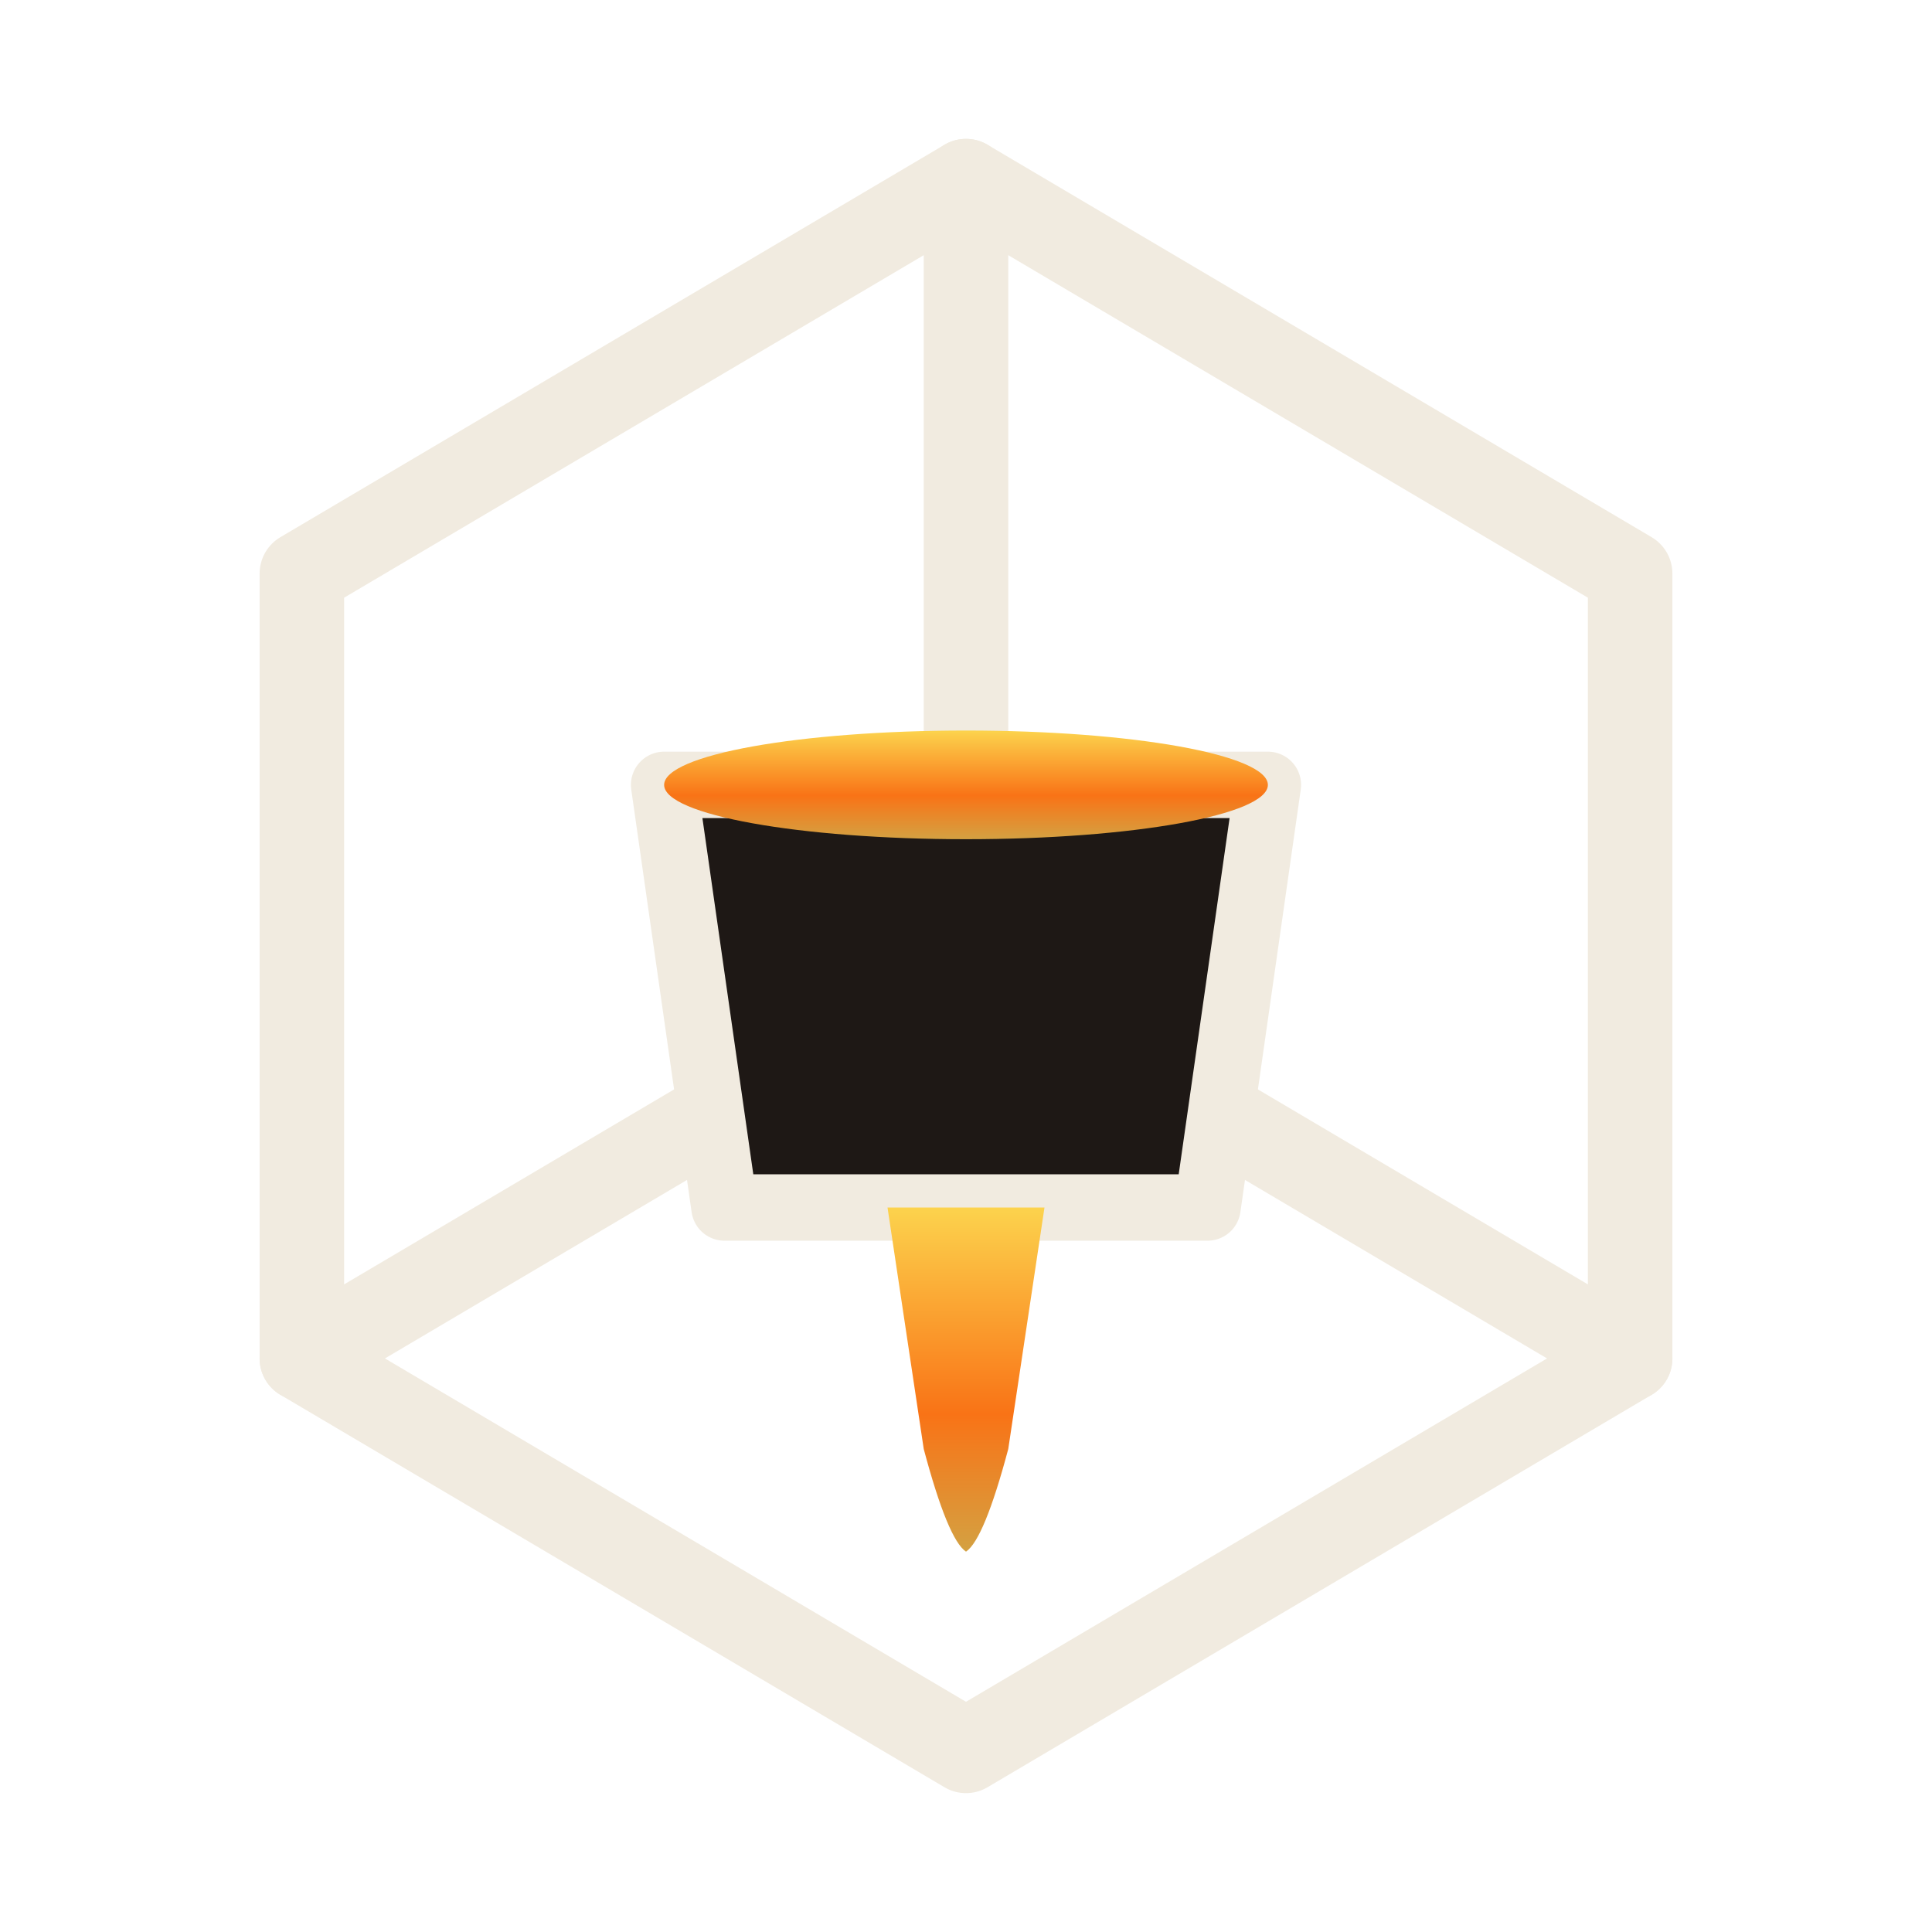
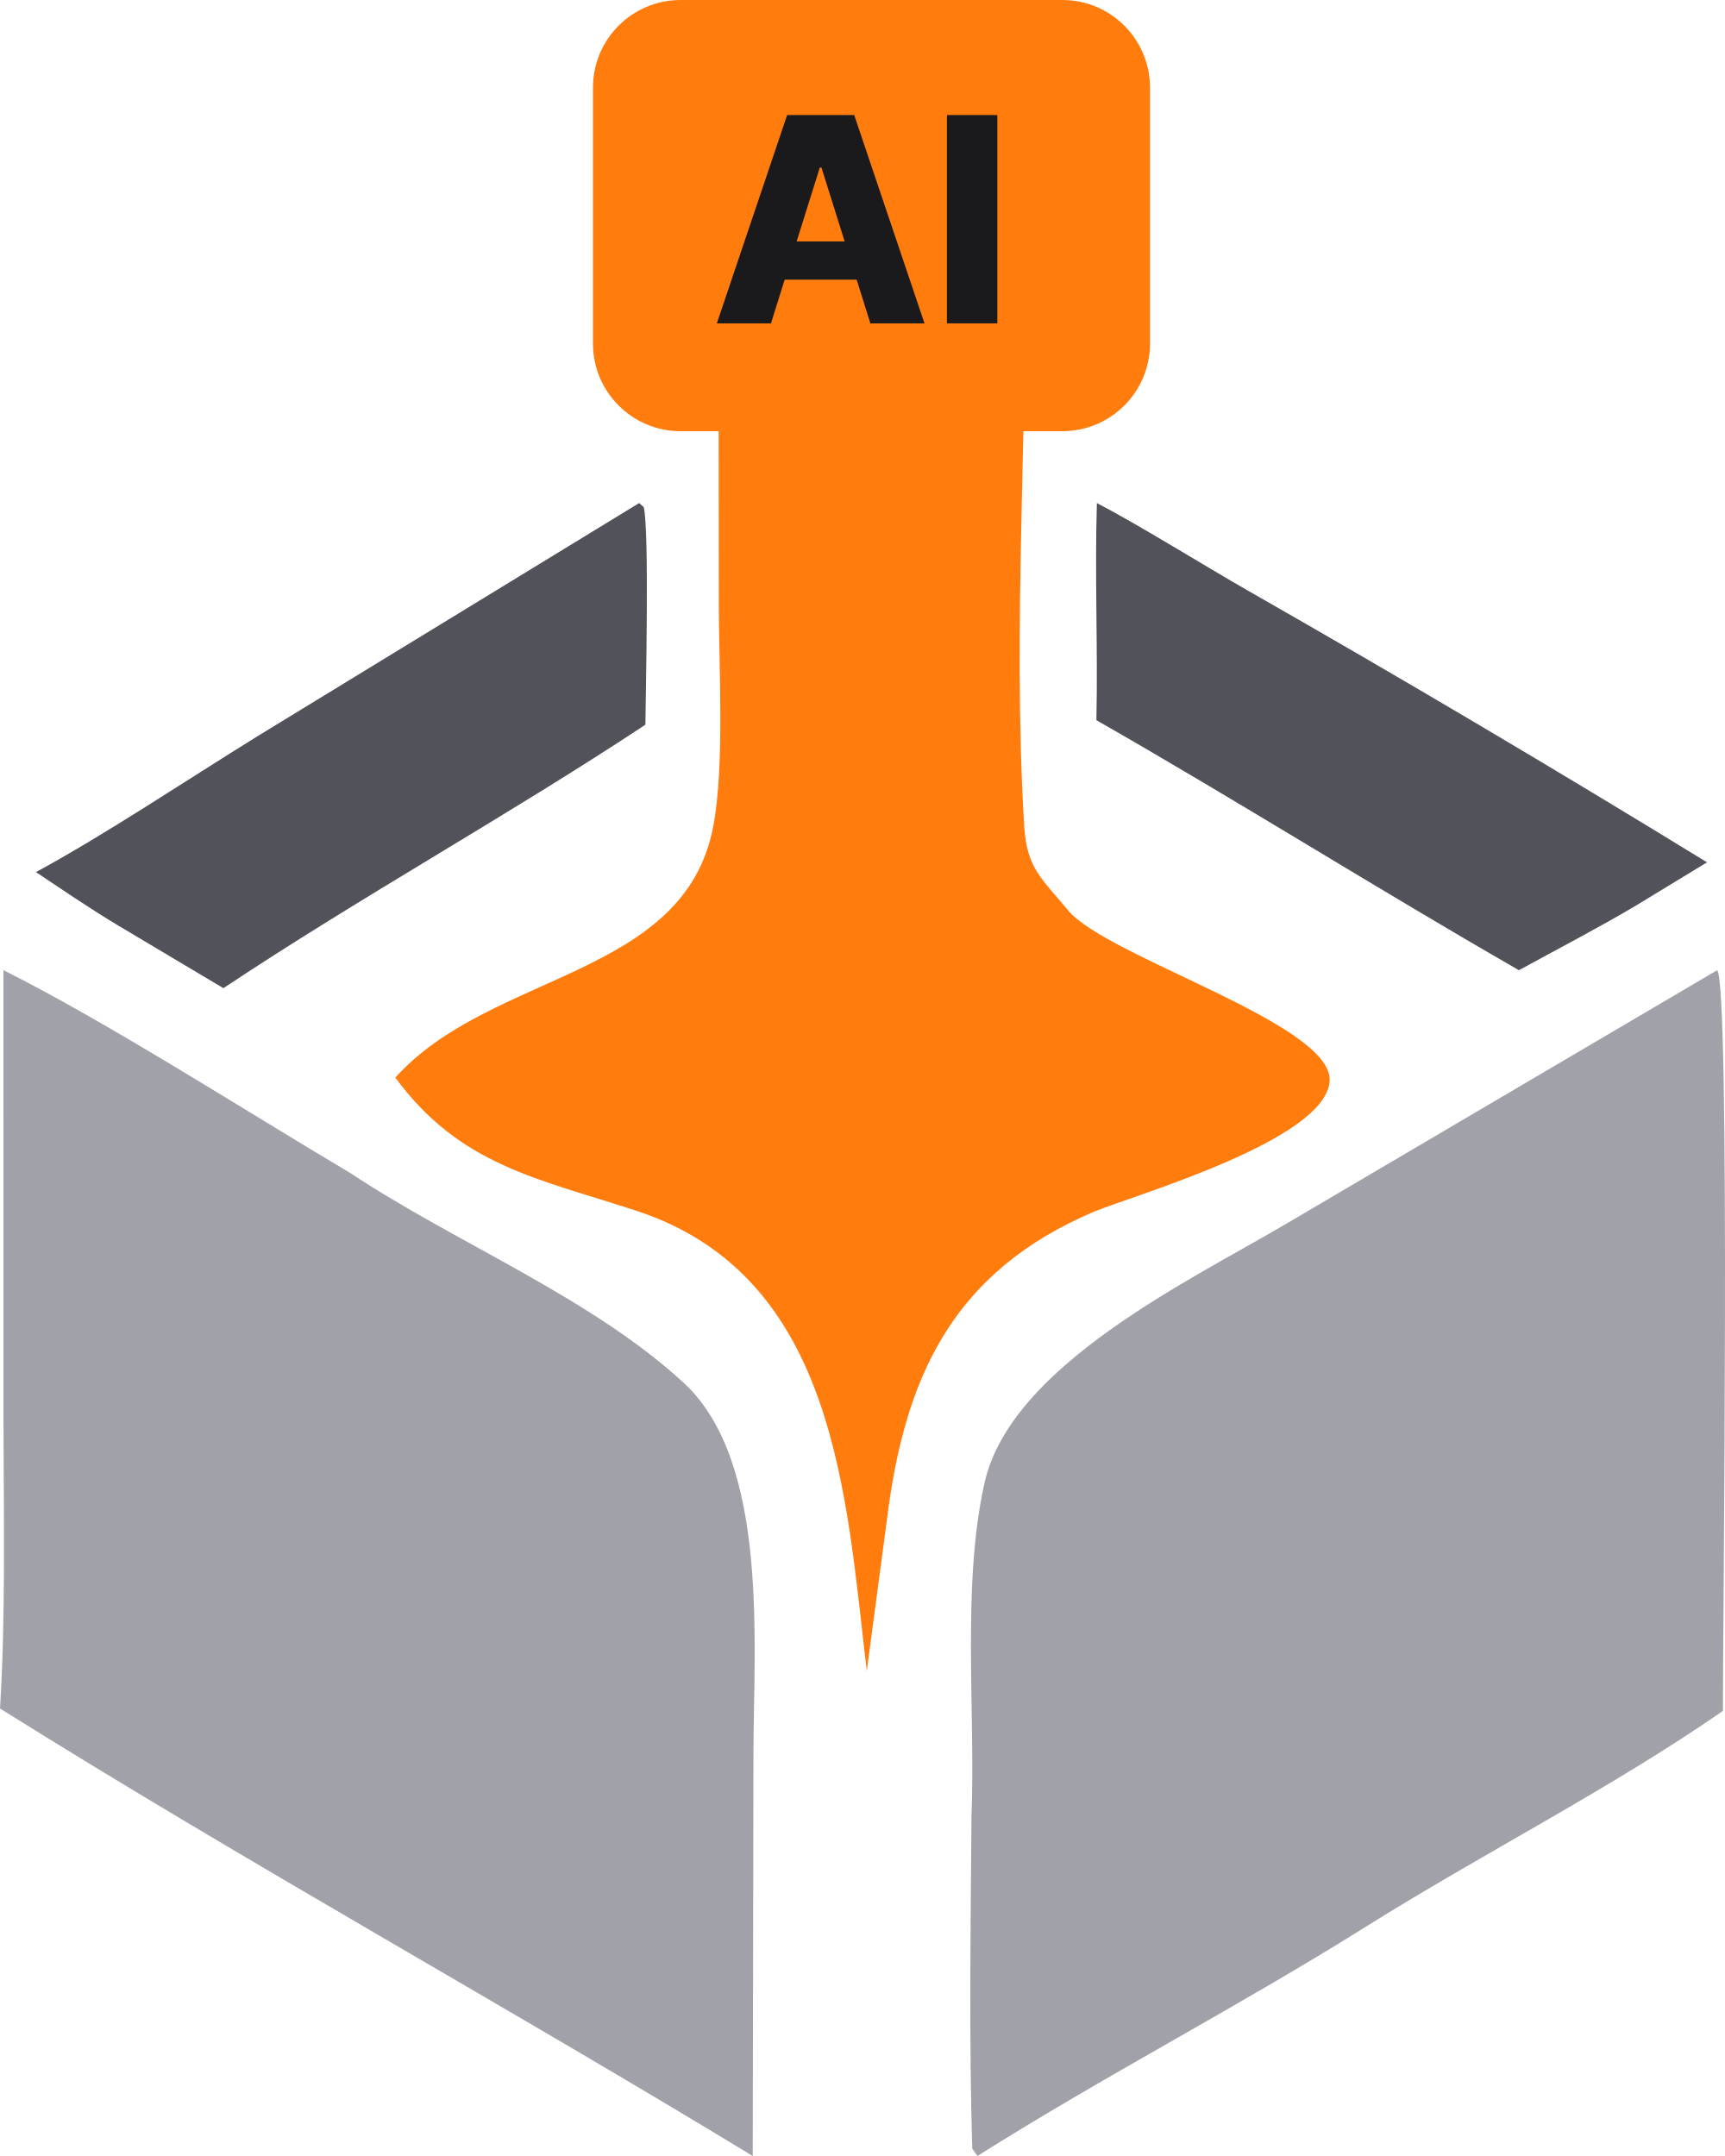
- <svg xmlns="http://www.w3.org/2000/svg" viewBox="0 0 32 32" role="img" aria-label="SaaSFoundry AI">
-   <defs>
-     <linearGradient id="sf-molten-fav" x1="0" y1="0" x2="0" y2="1">
-       <stop offset="0%" stop-color="#FCD34D" />
-       <stop offset="60%" stop-color="#F97316" />
-       <stop offset="100%" stop-color="#D4A142" />
-     </linearGradient>
-   </defs>
-   <g fill="none" stroke="#F1EBE0" stroke-width="1.4" stroke-linejoin="round" stroke-linecap="round">
-     <path d="M16 3 27 9.5 27 22.5 16 29 5 22.5 5 9.5Z" />
-     <path d="M16 16V3M16 16 27 22.5M16 16 5 22.5" />
-   </g>
-   <path d="M11 13H21L20 20H12Z" fill="#1E1815" stroke="#F1EBE0" stroke-width="1.1" stroke-linejoin="round" />
-   <ellipse cx="16" cy="13" rx="5" ry="0.9" fill="url(#sf-molten-fav)" />
-   <path d="M14.7 20H17.3L16.7 24Q16.3 25.5 16 25.7 15.7 25.5 15.3 24Z" fill="url(#sf-molten-fav)" />
+ <svg xmlns="http://www.w3.org/2000/svg" width="96" height="120" viewBox="0 0 96 120" fill="none">
+   <path d="M0.193 54C5.91 56.852 13.774 61.901 19.505 65.294C25.382 69.196 32.895 72.214 38.049 76.966C42.857 81.4 41.925 91.664 41.931 97.702L41.891 120C28.077 111.6 13.723 103.685 0 95.092C0.322 90.029 0.202 84.209 0.194 79.095L0.193 54Z" fill="#A1A1AA" />
+   <path d="M95.564 54C96.307 54.803 95.873 90.97 95.884 95.227C89.637 99.558 82.472 103.187 76.004 107.243C68.934 111.677 61.45 115.545 54.395 120L54.109 119.588C53.925 113.622 54.02 107.139 54.065 101.09C54.292 95.22 53.517 88.217 54.791 82.533C56.264 75.958 66.352 71.213 71.63 68.084L95.564 54Z" fill="#A1A1AA" />
+   <path d="M39.987 12.034C45.571 11.996 51.446 12.009 57.029 12.034C57.248 23.249 56.321 34.821 57 46C57.144 48.362 58.018 48.93 59.431 50.658C61.563 53.267 74.246 57.002 73.996 60.189C73.74 63.452 63.366 66.44 60.904 67.432C52.987 70.789 50.324 76.683 49.349 84.663L48.239 93C47.083 83.415 46.61 71.074 35.431 67.395C30.004 65.609 25.61 64.896 22 59.977C27.316 54.068 38.077 54.429 39.69 46.014C40.329 42.677 40.011 37.251 40.002 33.623L39.987 12.034Z" fill="#FF7C0D" />
+   <path d="M35.57 28L35.825 28.226C36.14 29.469 35.937 38.462 35.918 40.336C28.294 45.379 20.124 49.885 12.432 55L6.609 51.532C5.05 50.602 3.517 49.549 2 48.539C5.71 46.54 10.578 43.298 14.301 40.995L35.57 28Z" fill="#52525B" />
+   <path d="M61.044 28C63.358 29.2 67.015 31.482 69.442 32.869C78.041 37.776 86.561 42.819 95 47.996L91.005 50.426C88.968 51.635 86.626 52.853 84.53 54C76.644 49.47 68.927 44.604 61.017 40.084C61.104 36.074 60.921 32.042 61.044 28Z" fill="#52525B" />
+   <rect x="33" width="31" height="24" rx="4.877" fill="#FF7C0D" />
+   <path d="M42.906 18H39.893L43.806 6.402H47.538L51.451 18H48.439L45.715 9.324H45.624L42.906 18ZM42.504 13.436H48.801V15.565H42.504V13.436ZM55.503 6.402V18H52.7V6.402H55.503Z" fill="#1A1A1C" />
</svg>
